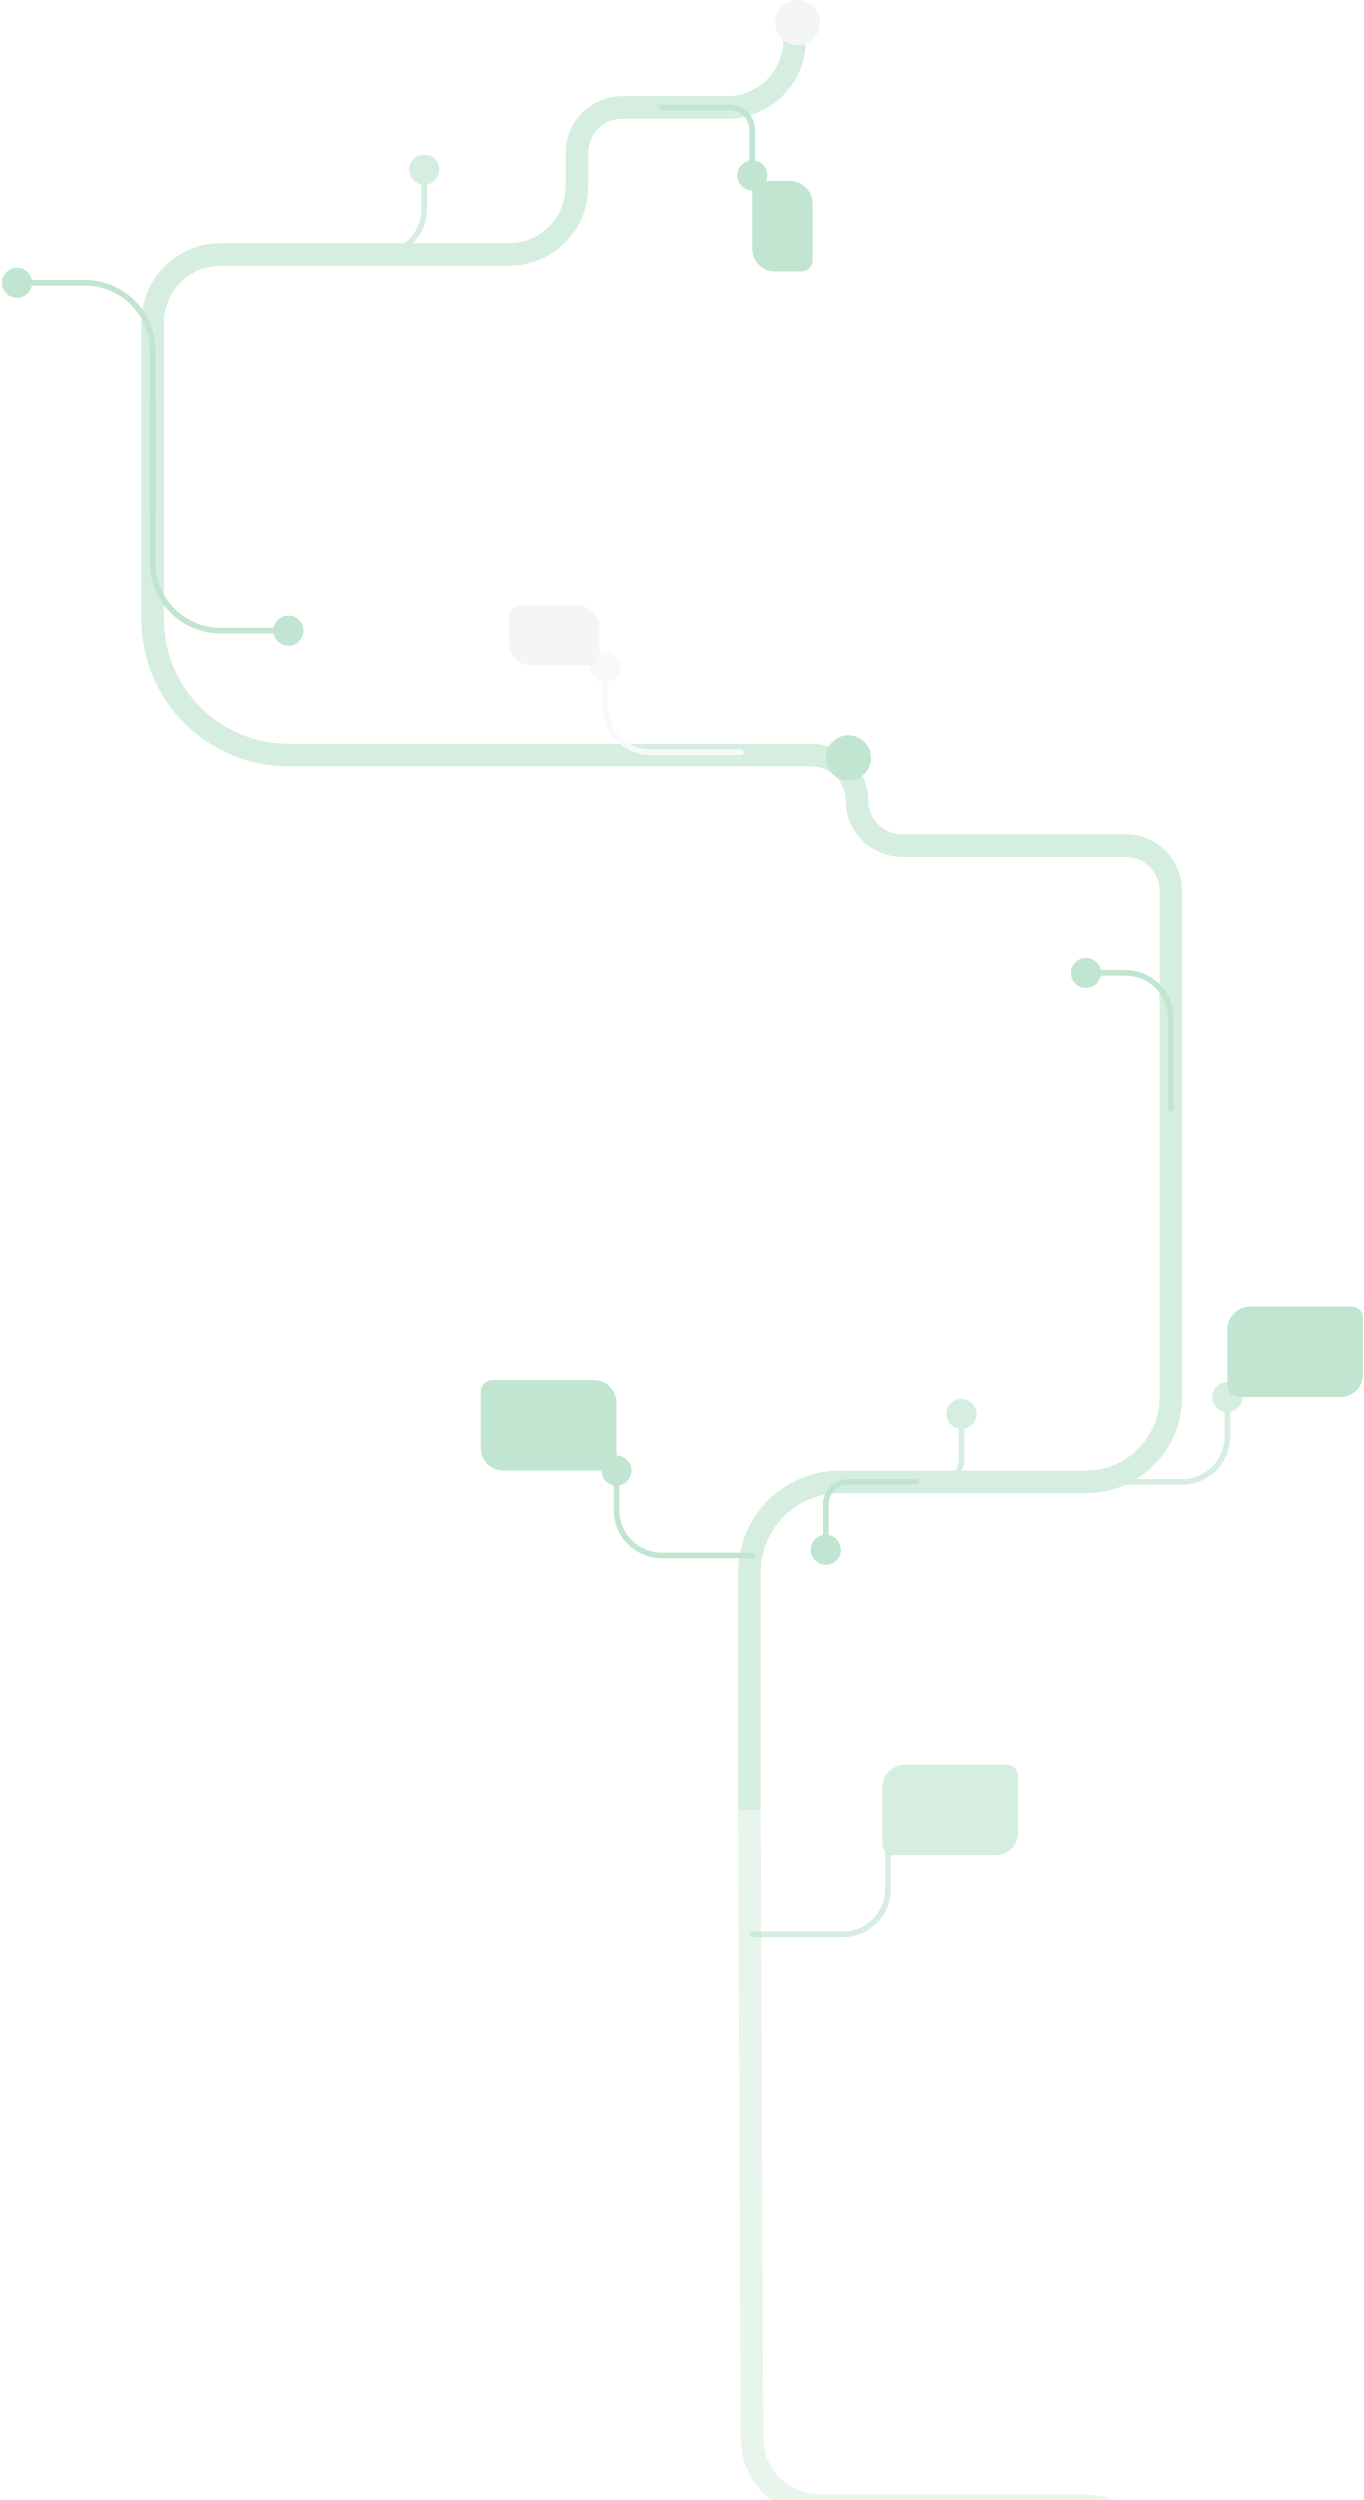
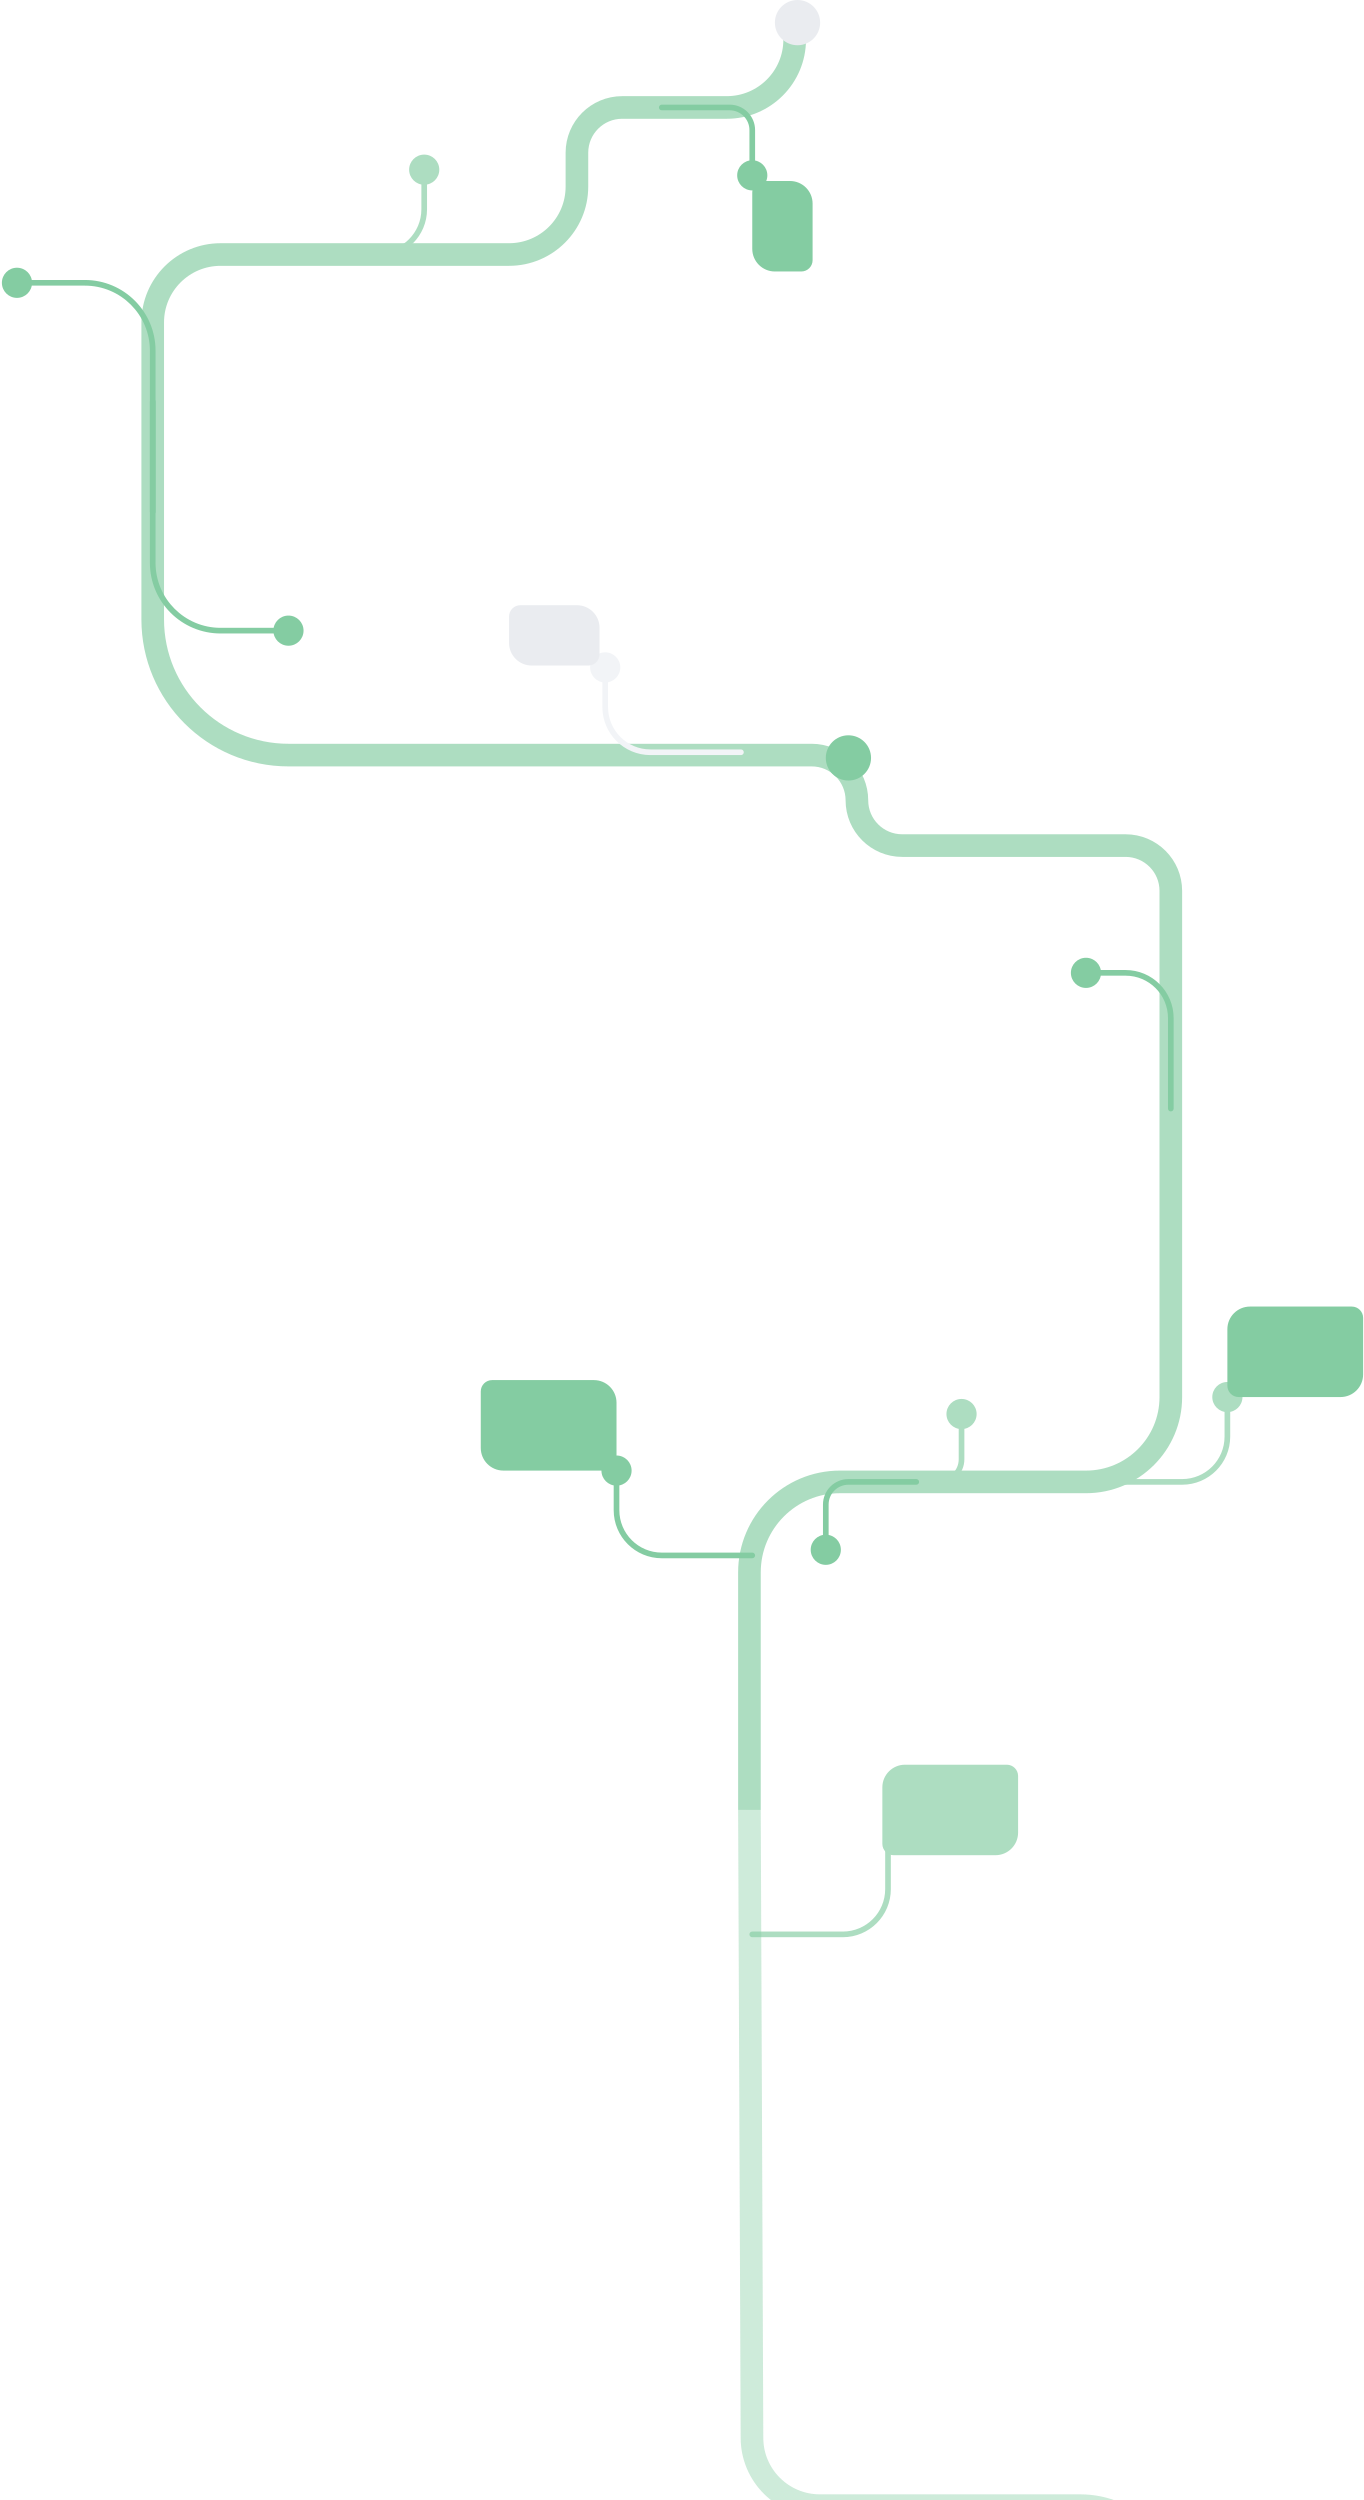
<svg xmlns="http://www.w3.org/2000/svg" width="241" height="442" viewBox="0 0 241 442" fill="none">
-   <g opacity="0.5">
-     <path d="M132.5 320L132.5 278C132.5 269.163 139.663 262 148.5 262L192 262C200.284 262 207 255.284 207 247L207 157.5C207 153.082 203.418 149.5 199 149.5L159.5 149.5C155.082 149.5 151.5 145.918 151.5 141.5V141.5C151.5 137.082 147.918 133.5 143.5 133.5L135.5 133.5L51 133.5C37.745 133.5 27 122.755 27 109.5L27 57C27 50.373 32.373 45 39 45L90 45C96.627 45 102 39.627 102 33L102 27C102 22.582 105.582 19 110 19L128.5 19C135.127 19 140.5 13.627 140.5 7L140.5 4.5" stroke="#ADDDC1" stroke-width="4" />
-     <path d="M180 314C180 312.895 179.105 312 178 312H160C157.791 312 156 313.791 156 316V326C156 327.105 156.895 328 158 328H176C178.209 328 180 326.209 180 324V314Z" fill="#ADDDC1" />
-     <path d="M133 342L149 342C153.418 342 157 338.418 157 334L157 327" stroke="#ADDDC1" stroke-linecap="round" />
-     <path d="M193 261.5C192.724 261.5 192.5 261.724 192.5 262C192.5 262.276 192.724 262.5 193 262.5L193 261.5ZM214.333 247C214.333 248.473 215.527 249.667 217 249.667C218.473 249.667 219.667 248.473 219.667 247C219.667 245.527 218.473 244.333 217 244.333C215.527 244.333 214.333 245.527 214.333 247ZM209 261.5L193 261.5L193 262.5L209 262.5L209 261.5ZM217.5 254L217.5 247L216.5 247L216.5 254L217.5 254ZM209 262.5C213.694 262.5 217.5 258.694 217.5 254L216.5 254C216.5 258.142 213.142 261.5 209 261.5L209 262.5Z" fill="#ADDDC1" />
-     <path d="M206.5 196C206.5 196.276 206.724 196.5 207 196.5C207.276 196.5 207.5 196.276 207.5 196L206.5 196ZM192 174.667C193.473 174.667 194.667 173.473 194.667 172C194.667 170.527 193.473 169.333 192 169.333C190.527 169.333 189.333 170.527 189.333 172C189.333 173.473 190.527 174.667 192 174.667ZM206.5 180L206.5 196L207.5 196L207.5 180L206.5 180ZM199 171.5L192 171.5L192 172.5L199 172.5L199 171.5ZM207.5 180C207.5 175.306 203.694 171.5 199 171.5L199 172.5C203.142 172.5 206.5 175.858 206.5 180L207.5 180Z" fill="#84CCA2" />
-     <path d="M154 261.5C153.724 261.5 153.5 261.724 153.5 262C153.5 262.276 153.724 262.5 154 262.5L154 261.5ZM170 252.667C171.473 252.667 172.667 251.473 172.667 250C172.667 248.527 171.473 247.333 170 247.333C168.527 247.333 167.333 248.527 167.333 250C167.333 251.473 168.527 252.667 170 252.667ZM166 261.5L154 261.5L154 262.5L166 262.5L166 261.5ZM169.5 250L169.5 258L170.5 258L170.5 250L169.5 250ZM166 262.5C168.485 262.5 170.5 260.485 170.5 258L169.5 258C169.5 259.933 167.933 261.5 166 261.5L166 262.5Z" fill="#ADDDC1" />
-     <path d="M162 262.5C162.276 262.5 162.5 262.276 162.5 262C162.5 261.724 162.276 261.5 162 261.5L162 262.5ZM146 271.333C144.527 271.333 143.333 272.527 143.333 274C143.333 275.473 144.527 276.667 146 276.667C147.473 276.667 148.667 275.473 148.667 274C148.667 272.527 147.473 271.333 146 271.333ZM150 262.5L162 262.5L162 261.5L150 261.5L150 262.5ZM146.5 274L146.5 266L145.5 266L145.5 274L146.5 274ZM150 261.5C147.515 261.5 145.5 263.515 145.5 266L146.5 266C146.5 264.067 148.067 262.5 150 262.5L150 261.5Z" fill="#84CCA2" />
-     <path d="M53.667 111.5C53.667 110.027 52.473 108.833 51 108.833C49.527 108.833 48.333 110.027 48.333 111.5C48.333 112.973 49.527 114.167 51 114.167C52.473 114.167 53.667 112.973 53.667 111.5ZM27.5 71C27.5 70.724 27.276 70.5 27 70.5C26.724 70.5 26.5 70.724 26.5 71L27.5 71ZM39 111.5L39 111L39 111.5ZM39 112L51 112L51 111L39 111L39 112ZM27.5 99.5L27.5 71L26.5 71L26.5 99.5L27.5 99.5ZM39 111C32.649 111 27.5 105.851 27.5 99.5L26.5 99.5C26.5 106.404 32.096 112 39 112L39 111Z" fill="#84CCA2" />
-     <path d="M51 44.5C50.724 44.5 50.5 44.724 50.5 45C50.5 45.276 50.724 45.5 51 45.5L51 44.5ZM72.333 30C72.333 31.473 73.527 32.667 75 32.667C76.473 32.667 77.667 31.473 77.667 30C77.667 28.527 76.473 27.333 75 27.333C73.527 27.333 72.333 28.527 72.333 30ZM67 44.5L51 44.5L51 45.5L67 45.5L67 44.5ZM75.5 37L75.5 30L74.5 30L74.5 37L75.5 37ZM67 45.5C71.694 45.5 75.5 41.694 75.5 37L74.5 37C74.5 41.142 71.142 44.5 67 44.5L67 45.5Z" fill="#ADDDC1" />
-     <path d="M117 19.5C116.724 19.5 116.5 19.276 116.5 19C116.5 18.724 116.724 18.5 117 18.5L117 19.5ZM133 28.333C134.473 28.333 135.667 29.527 135.667 31C135.667 32.473 134.473 33.667 133 33.667C131.527 33.667 130.333 32.473 130.333 31C130.333 29.527 131.527 28.333 133 28.333ZM129 19.5L117 19.5L117 18.5L129 18.5L129 19.5ZM132.5 31L132.5 23L133.5 23L133.5 31L132.5 31ZM129 18.5C131.485 18.5 133.5 20.515 133.5 23L132.5 23C132.5 21.067 130.933 19.5 129 19.5L129 18.5Z" fill="#84CCA2" />
-     <path d="M133 274.5C133.276 274.5 133.5 274.724 133.5 275C133.5 275.276 133.276 275.5 133 275.5L133 274.5ZM111.667 260C111.667 261.473 110.473 262.667 109 262.667C107.527 262.667 106.333 261.473 106.333 260C106.333 258.527 107.527 257.333 109 257.333C110.473 257.333 111.667 258.527 111.667 260ZM117 274.5L133 274.5L133 275.5L117 275.5L117 274.5ZM108.5 267L108.5 260L109.5 260L109.5 267L108.5 267ZM117 275.5C112.306 275.5 108.5 271.694 108.5 267L109.5 267C109.5 271.142 112.858 274.5 117 274.5L117 275.5Z" fill="#84CCA2" />
-     <path d="M85 246C85 244.895 85.895 244 87 244H105C107.209 244 109 245.791 109 248V258C109 259.105 108.105 260 107 260H89C86.791 260 85 258.209 85 256V246Z" fill="#84CCA2" />
-     <path d="M241 233C241 231.895 240.105 231 239 231H221C218.791 231 217 232.791 217 235V245C217 246.105 217.895 247 219 247H237C239.209 247 241 245.209 241 243V233Z" fill="#84CCA2" />
-     <circle cx="150" cy="134" r="4" fill="#84CCA2" />
-     <circle cx="141" cy="4" r="4" fill="#EAECF0" />
-     <path opacity="0.4" d="M132.5 320L132.951 431.049C132.978 437.657 138.343 443 144.951 443H191C199.837 443 207 450.163 207 459V560" stroke="#84CCA2" stroke-width="4" />
-     <path d="M0.333 50C0.333 51.473 1.527 52.667 3 52.667C4.473 52.667 5.667 51.473 5.667 50C5.667 48.527 4.473 47.333 3 47.333C1.527 47.333 0.333 48.527 0.333 50ZM26.5 90.5C26.5 90.776 26.724 91 27 91C27.276 91 27.5 90.776 27.5 90.5L26.5 90.5ZM15 50L15 50.5L15 50ZM15 49.5L3 49.5L3 50.5L15 50.5L15 49.5ZM26.5 62L26.5 90.5L27.5 90.5L27.5 62L26.5 62ZM15 50.5C21.351 50.5 26.5 55.649 26.5 62L27.5 62C27.5 55.096 21.904 49.5 15 49.5L15 50.5Z" fill="#84CCA2" />
-     <path d="M141.667 48C142.771 48 143.667 47.105 143.667 46L143.667 36C143.667 33.791 141.876 32 139.667 32L135 32C133.895 32 133 32.895 133 34L133 44C133 46.209 134.791 48 137 48L141.667 48Z" fill="#84CCA2" />
-     <path d="M131 132.5C131.276 132.5 131.5 132.724 131.5 133C131.5 133.276 131.276 133.5 131 133.5L131 132.5ZM109.667 118C109.667 119.473 108.473 120.667 107 120.667C105.527 120.667 104.333 119.473 104.333 118C104.333 116.527 105.527 115.333 107 115.333C108.473 115.333 109.667 116.527 109.667 118ZM115 132.5L131 132.5L131 133.5L115 133.5L115 132.5ZM106.5 125L106.5 118L107.5 118L107.5 125L106.5 125ZM115 133.5C110.306 133.5 106.5 129.694 106.5 125L107.5 125C107.5 129.142 110.858 132.5 115 132.5L115 133.5Z" fill="#F2F4F7" />
-     <path d="M90 109C90 107.895 90.895 107 92 107H102C104.209 107 106 108.791 106 111V115.667C106 116.771 105.105 117.667 104 117.667H94C91.791 117.667 90 115.876 90 113.667V109Z" fill="#EAECF0" />
-   </g>
+   <path d="M132.5 320L132.5 278C132.5 269.163 139.663 262 148.5 262L192 262C200.284 262 207 255.284 207 247L207 157.5C207 153.082 203.418 149.5 199 149.5L159.5 149.5C155.082 149.5 151.5 145.918 151.5 141.5V141.5C151.5 137.082 147.918 133.5 143.5 133.5L135.5 133.5L51 133.5C37.745 133.5 27 122.755 27 109.5L27 57C27 50.373 32.373 45 39 45L90 45C96.627 45 102 39.627 102 33L102 27C102 22.582 105.582 19 110 19L128.5 19C135.127 19 140.5 13.627 140.5 7L140.5 4.5" stroke="#ADDDC1" stroke-width="4" />
+   <path d="M180 314C180 312.895 179.105 312 178 312H160C157.791 312 156 313.791 156 316V326C156 327.105 156.895 328 158 328H176C178.209 328 180 326.209 180 324V314Z" fill="#ADDDC1" />
+   <path d="M133 342L149 342C153.418 342 157 338.418 157 334L157 327" stroke="#ADDDC1" stroke-linecap="round" />
+   <path d="M193 261.5C192.724 261.5 192.5 261.724 192.5 262C192.5 262.276 192.724 262.5 193 262.5L193 261.5ZM214.333 247C214.333 248.473 215.527 249.667 217 249.667C218.473 249.667 219.667 248.473 219.667 247C219.667 245.527 218.473 244.333 217 244.333C215.527 244.333 214.333 245.527 214.333 247ZM209 261.5L193 261.5L193 262.5L209 262.5L209 261.5ZM217.5 254L217.5 247L216.5 247L216.5 254L217.5 254ZM209 262.5C213.694 262.5 217.5 258.694 217.5 254L216.5 254C216.5 258.142 213.142 261.5 209 261.5L209 262.5Z" fill="#ADDDC1" />
+   <path d="M206.5 196C206.5 196.276 206.724 196.5 207 196.5C207.276 196.5 207.5 196.276 207.5 196L206.5 196ZM192 174.667C193.473 174.667 194.667 173.473 194.667 172C194.667 170.527 193.473 169.333 192 169.333C190.527 169.333 189.333 170.527 189.333 172C189.333 173.473 190.527 174.667 192 174.667ZM206.5 180L206.5 196L207.5 196L207.5 180L206.5 180ZM199 171.5L192 171.5L192 172.5L199 172.5L199 171.5ZM207.5 180C207.5 175.306 203.694 171.5 199 171.5L199 172.5C203.142 172.5 206.5 175.858 206.5 180L207.5 180Z" fill="#84CCA2" />
+   <path d="M154 261.5C153.724 261.5 153.5 261.724 153.5 262C153.5 262.276 153.724 262.5 154 262.5L154 261.5ZM170 252.667C171.473 252.667 172.667 251.473 172.667 250C172.667 248.527 171.473 247.333 170 247.333C168.527 247.333 167.333 248.527 167.333 250C167.333 251.473 168.527 252.667 170 252.667ZM166 261.5L154 261.5L154 262.5L166 262.5L166 261.5ZM169.5 250L169.5 258L170.5 258L170.5 250L169.5 250ZM166 262.5C168.485 262.5 170.5 260.485 170.5 258L169.5 258C169.5 259.933 167.933 261.5 166 261.5L166 262.5Z" fill="#ADDDC1" />
+   <path d="M162 262.5C162.276 262.5 162.5 262.276 162.5 262C162.5 261.724 162.276 261.5 162 261.5L162 262.5ZM146 271.333C144.527 271.333 143.333 272.527 143.333 274C143.333 275.473 144.527 276.667 146 276.667C147.473 276.667 148.667 275.473 148.667 274C148.667 272.527 147.473 271.333 146 271.333ZM150 262.5L162 262.5L162 261.5L150 261.5L150 262.5ZM146.5 274L146.5 266L145.5 266L145.5 274L146.5 274ZM150 261.5C147.515 261.5 145.5 263.515 145.5 266L146.5 266C146.5 264.067 148.067 262.5 150 262.5L150 261.5Z" fill="#84CCA2" />
+   <path d="M53.667 111.5C53.667 110.027 52.473 108.833 51 108.833C49.527 108.833 48.333 110.027 48.333 111.5C48.333 112.973 49.527 114.167 51 114.167C52.473 114.167 53.667 112.973 53.667 111.5ZM27.5 71C27.5 70.724 27.276 70.5 27 70.5C26.724 70.5 26.5 70.724 26.5 71L27.5 71ZM39 111.5L39 111L39 111.5ZM39 112L51 112L51 111L39 111L39 112ZM27.5 99.5L27.5 71L26.5 71L26.5 99.5L27.5 99.5ZM39 111C32.649 111 27.5 105.851 27.5 99.5L26.5 99.5C26.5 106.404 32.096 112 39 112L39 111Z" fill="#84CCA2" />
+   <path d="M51 44.5C50.724 44.5 50.5 44.724 50.5 45C50.5 45.276 50.724 45.5 51 45.5L51 44.5ZM72.333 30C72.333 31.473 73.527 32.667 75 32.667C76.473 32.667 77.667 31.473 77.667 30C77.667 28.527 76.473 27.333 75 27.333C73.527 27.333 72.333 28.527 72.333 30ZM67 44.5L51 44.5L51 45.5L67 45.5L67 44.5ZM75.5 37L75.5 30L74.5 30L74.5 37L75.5 37ZM67 45.5C71.694 45.5 75.5 41.694 75.5 37L74.5 37C74.5 41.142 71.142 44.5 67 44.5L67 45.5Z" fill="#ADDDC1" />
+   <path d="M117 19.5C116.724 19.5 116.5 19.276 116.5 19C116.5 18.724 116.724 18.5 117 18.5L117 19.5ZM133 28.333C134.473 28.333 135.667 29.527 135.667 31C135.667 32.473 134.473 33.667 133 33.667C131.527 33.667 130.333 32.473 130.333 31C130.333 29.527 131.527 28.333 133 28.333ZM129 19.5L117 19.5L117 18.5L129 18.5L129 19.5ZM132.5 31L132.5 23L133.5 23L133.5 31L132.5 31ZM129 18.5C131.485 18.5 133.5 20.515 133.5 23L132.5 23C132.5 21.067 130.933 19.5 129 19.5L129 18.5Z" fill="#84CCA2" />
+   <path d="M133 274.5C133.276 274.5 133.5 274.724 133.5 275C133.5 275.276 133.276 275.5 133 275.5L133 274.5ZM111.667 260C111.667 261.473 110.473 262.667 109 262.667C107.527 262.667 106.333 261.473 106.333 260C106.333 258.527 107.527 257.333 109 257.333C110.473 257.333 111.667 258.527 111.667 260ZM117 274.5L133 274.5L133 275.5L117 275.5L117 274.5ZM108.5 267L108.5 260L109.5 260L109.5 267L108.5 267ZM117 275.5C112.306 275.5 108.5 271.694 108.5 267L109.5 267C109.5 271.142 112.858 274.5 117 274.5L117 275.5Z" fill="#84CCA2" />
+   <path d="M85 246C85 244.895 85.895 244 87 244H105C107.209 244 109 245.791 109 248V258C109 259.105 108.105 260 107 260H89C86.791 260 85 258.209 85 256V246Z" fill="#84CCA2" />
+   <path d="M241 233C241 231.895 240.105 231 239 231H221C218.791 231 217 232.791 217 235V245C217 246.105 217.895 247 219 247H237C239.209 247 241 245.209 241 243V233Z" fill="#84CCA2" />
+   <circle cx="150" cy="134" r="4" fill="#84CCA2" />
+   <circle cx="141" cy="4" r="4" fill="#EAECF0" />
+   <path opacity="0.4" d="M132.5 320L132.951 431.049C132.978 437.657 138.343 443 144.951 443H191C199.837 443 207 450.163 207 459V560" stroke="#84CCA2" stroke-width="4" />
+   <path d="M0.333 50C0.333 51.473 1.527 52.667 3 52.667C4.473 52.667 5.667 51.473 5.667 50C5.667 48.527 4.473 47.333 3 47.333C1.527 47.333 0.333 48.527 0.333 50ZM26.5 90.5C26.5 90.776 26.724 91 27 91C27.276 91 27.5 90.776 27.5 90.5L26.5 90.5ZM15 50L15 50.5L15 50ZM15 49.5L3 49.5L3 50.5L15 50.5L15 49.5ZM26.5 62L26.5 90.5L27.5 90.5L27.5 62L26.5 62ZM15 50.5C21.351 50.5 26.5 55.649 26.5 62L27.5 62C27.5 55.096 21.904 49.5 15 49.5L15 50.5Z" fill="#84CCA2" />
+   <path d="M141.667 48C142.771 48 143.667 47.105 143.667 46L143.667 36C143.667 33.791 141.876 32 139.667 32L135 32C133.895 32 133 32.895 133 34L133 44C133 46.209 134.791 48 137 48L141.667 48Z" fill="#84CCA2" />
+   <path d="M131 132.5C131.276 132.5 131.5 132.724 131.5 133C131.5 133.276 131.276 133.5 131 133.5L131 132.5ZM109.667 118C109.667 119.473 108.473 120.667 107 120.667C105.527 120.667 104.333 119.473 104.333 118C104.333 116.527 105.527 115.333 107 115.333C108.473 115.333 109.667 116.527 109.667 118ZM115 132.5L131 132.5L131 133.5L115 133.5L115 132.5ZM106.5 125L106.5 118L107.5 118L107.5 125L106.5 125ZM115 133.5C110.306 133.5 106.5 129.694 106.5 125L107.5 125C107.5 129.142 110.858 132.5 115 132.5L115 133.5Z" fill="#F2F4F7" />
+   <path d="M90 109C90 107.895 90.895 107 92 107H102C104.209 107 106 108.791 106 111V115.667C106 116.771 105.105 117.667 104 117.667H94C91.791 117.667 90 115.876 90 113.667V109Z" fill="#EAECF0" />
</svg>
